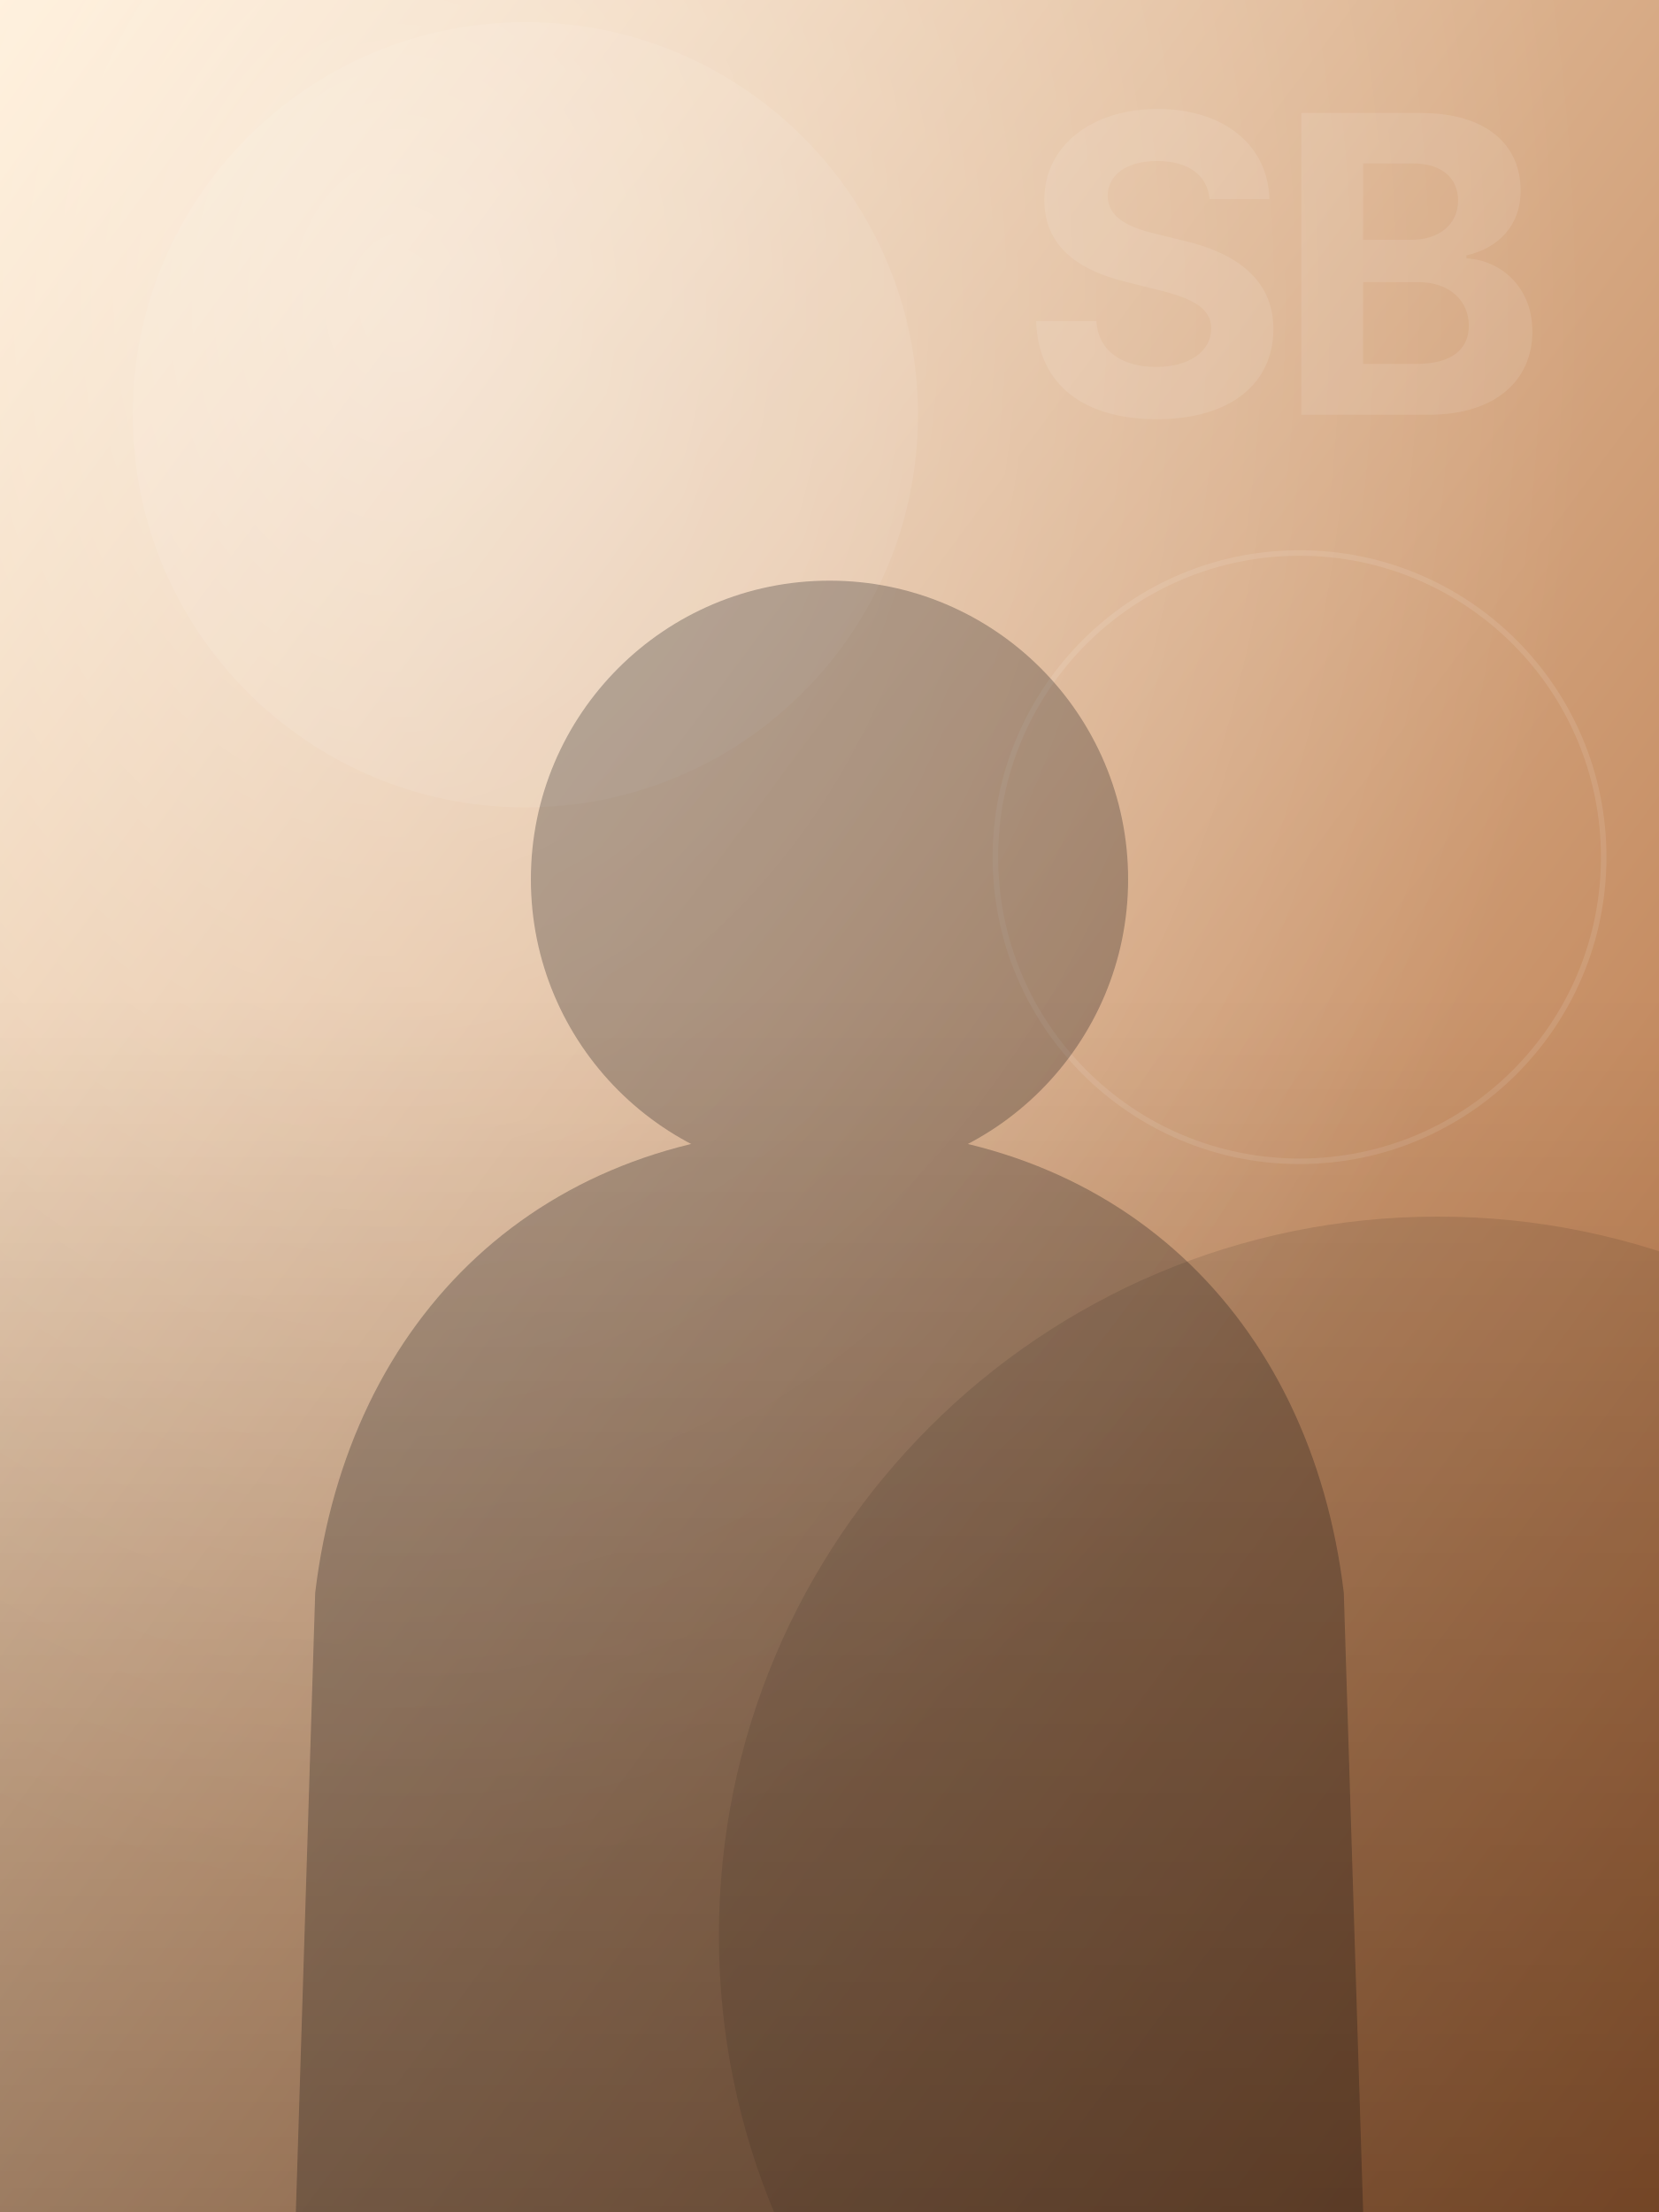
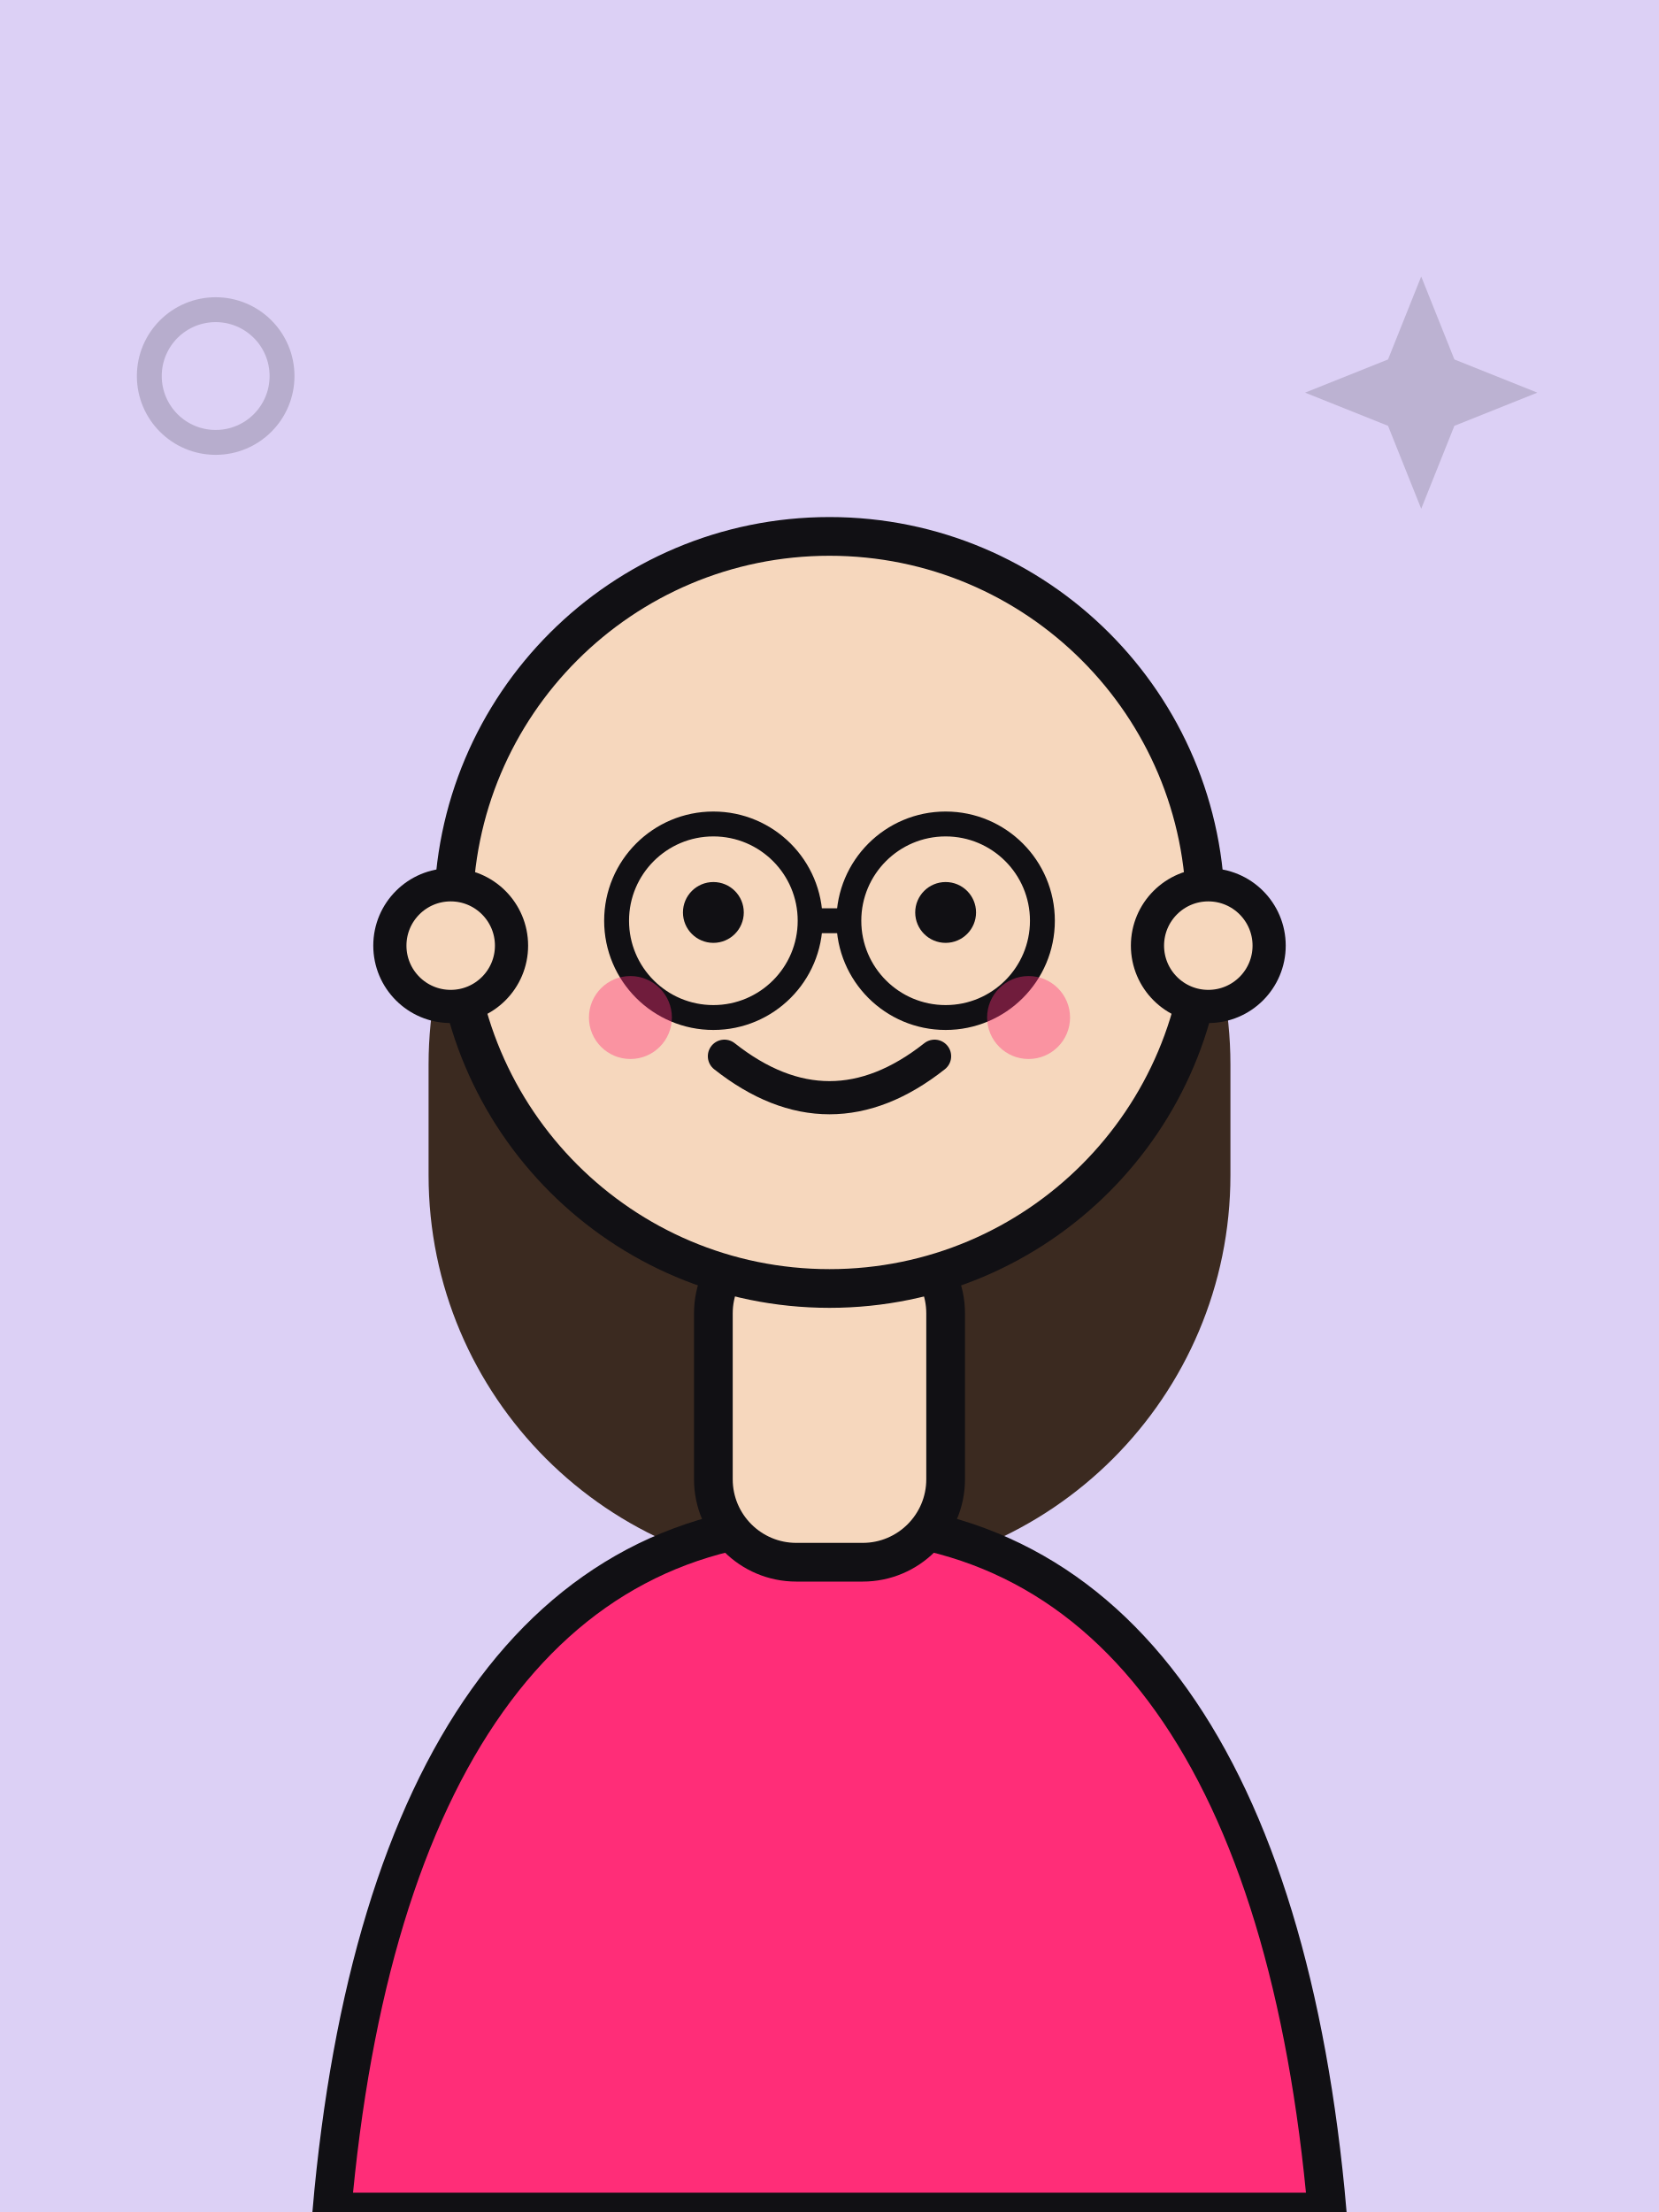
<svg xmlns="http://www.w3.org/2000/svg" viewBox="0 0 600 800" width="600" height="800" role="img" aria-label="Placeholder portrait">
-   <defs>
-     <linearGradient id="bg" x1="0" y1="0" x2="1" y2="1">
-       <stop offset="0" stop-color="#ffecd2" />
-       <stop offset="1" stop-color="#b06a3a" />
-     </linearGradient>
-     <radialGradient id="glow" cx="24%" cy="14%" r="72%">
-       <stop offset="0" stop-color="#ffffff" stop-opacity="0.42" />
-       <stop offset="1" stop-color="#ffffff" stop-opacity="0" />
-     </radialGradient>
-     <linearGradient id="shade" x1="0" y1="0" x2="0" y2="1">
-       <stop offset="0.45" stop-color="#000000" stop-opacity="0" />
-       <stop offset="1" stop-color="#000000" stop-opacity="0.28" />
-     </linearGradient>
-   </defs>
-   <rect width="600" height="800" fill="url(#bg)" />
-   <rect width="600" height="800" fill="url(#glow)" />
-   <circle cx="190" cy="150" r="142" fill="#ffffff" opacity="0.08" />
-   <circle cx="470" cy="310" r="110" fill="none" stroke="#ffffff" stroke-opacity="0.10" stroke-width="2" />
-   <circle cx="520" cy="700" r="260" fill="#000000" opacity="0.10" />
-   <g fill="#0a0a10" opacity="0.26">
-     <circle cx="300" cy="318" r="108" />
-     <path d="M300 408c-104 0-174 68-186 168l-7 224h386l-7-224c-12-100-82-168-186-168z" />
+   <rect width="600" height="800" fill="#DCD0F5" />
+   <circle cx="78" cy="136" r="24" fill="none" stroke="#111014" stroke-width="9" opacity=".18" />
+   <path d="M514 100l12 30 30 12-30 12-12 30-12-30-30-12 30-12z" fill="#111014" opacity=".16" />
+   <rect x="155" y="240" width="290" height="330" rx="145" fill="#3B2A20" />
+   <path d="M120 800c14-160 76-250 180-250s166 90 180 250z" fill="#FF2D78" stroke="#111014" stroke-width="14" />
+   <rect x="258" y="445" width="84" height="120" rx="30" fill="#F6D7BD" stroke="#111014" stroke-width="14" />
+   <circle cx="300" cy="330" r="136" fill="#F6D7BD" stroke="#111014" stroke-width="14" />
+   <circle cx="163" cy="342" r="22" fill="#F6D7BD" stroke="#111014" stroke-width="12" />
+   <circle cx="437" cy="342" r="22" fill="#F6D7BD" stroke="#111014" stroke-width="12" />
+   <g fill="#111014">
+     <circle cx="258" cy="330" r="11" />
+     <circle cx="342" cy="330" r="11" />
  </g>
-   <text x="560" y="150" text-anchor="end" font-family="Inter, 'Segoe UI', Arial, sans-serif" font-size="150" font-weight="700" letter-spacing="-6" fill="#ffffff" opacity="0.10">SB</text>
-   <rect width="600" height="800" fill="url(#shade)" />
+   <g fill="none" stroke="#111014" stroke-width="9">
+     <circle cx="258" cy="333" r="35" />
+     <circle cx="342" cy="333" r="35" />
+     <path d="M293 333h14" />
+   </g>
+   <path d="M262 382q38 30 76 0" fill="none" stroke="#111014" stroke-width="12" stroke-linecap="round" />
+   <g fill="#FF2D78" opacity=".4">
+     <circle cx="228" cy="368" r="15" />
+     <circle cx="372" cy="368" r="15" />
+   </g>
</svg>
